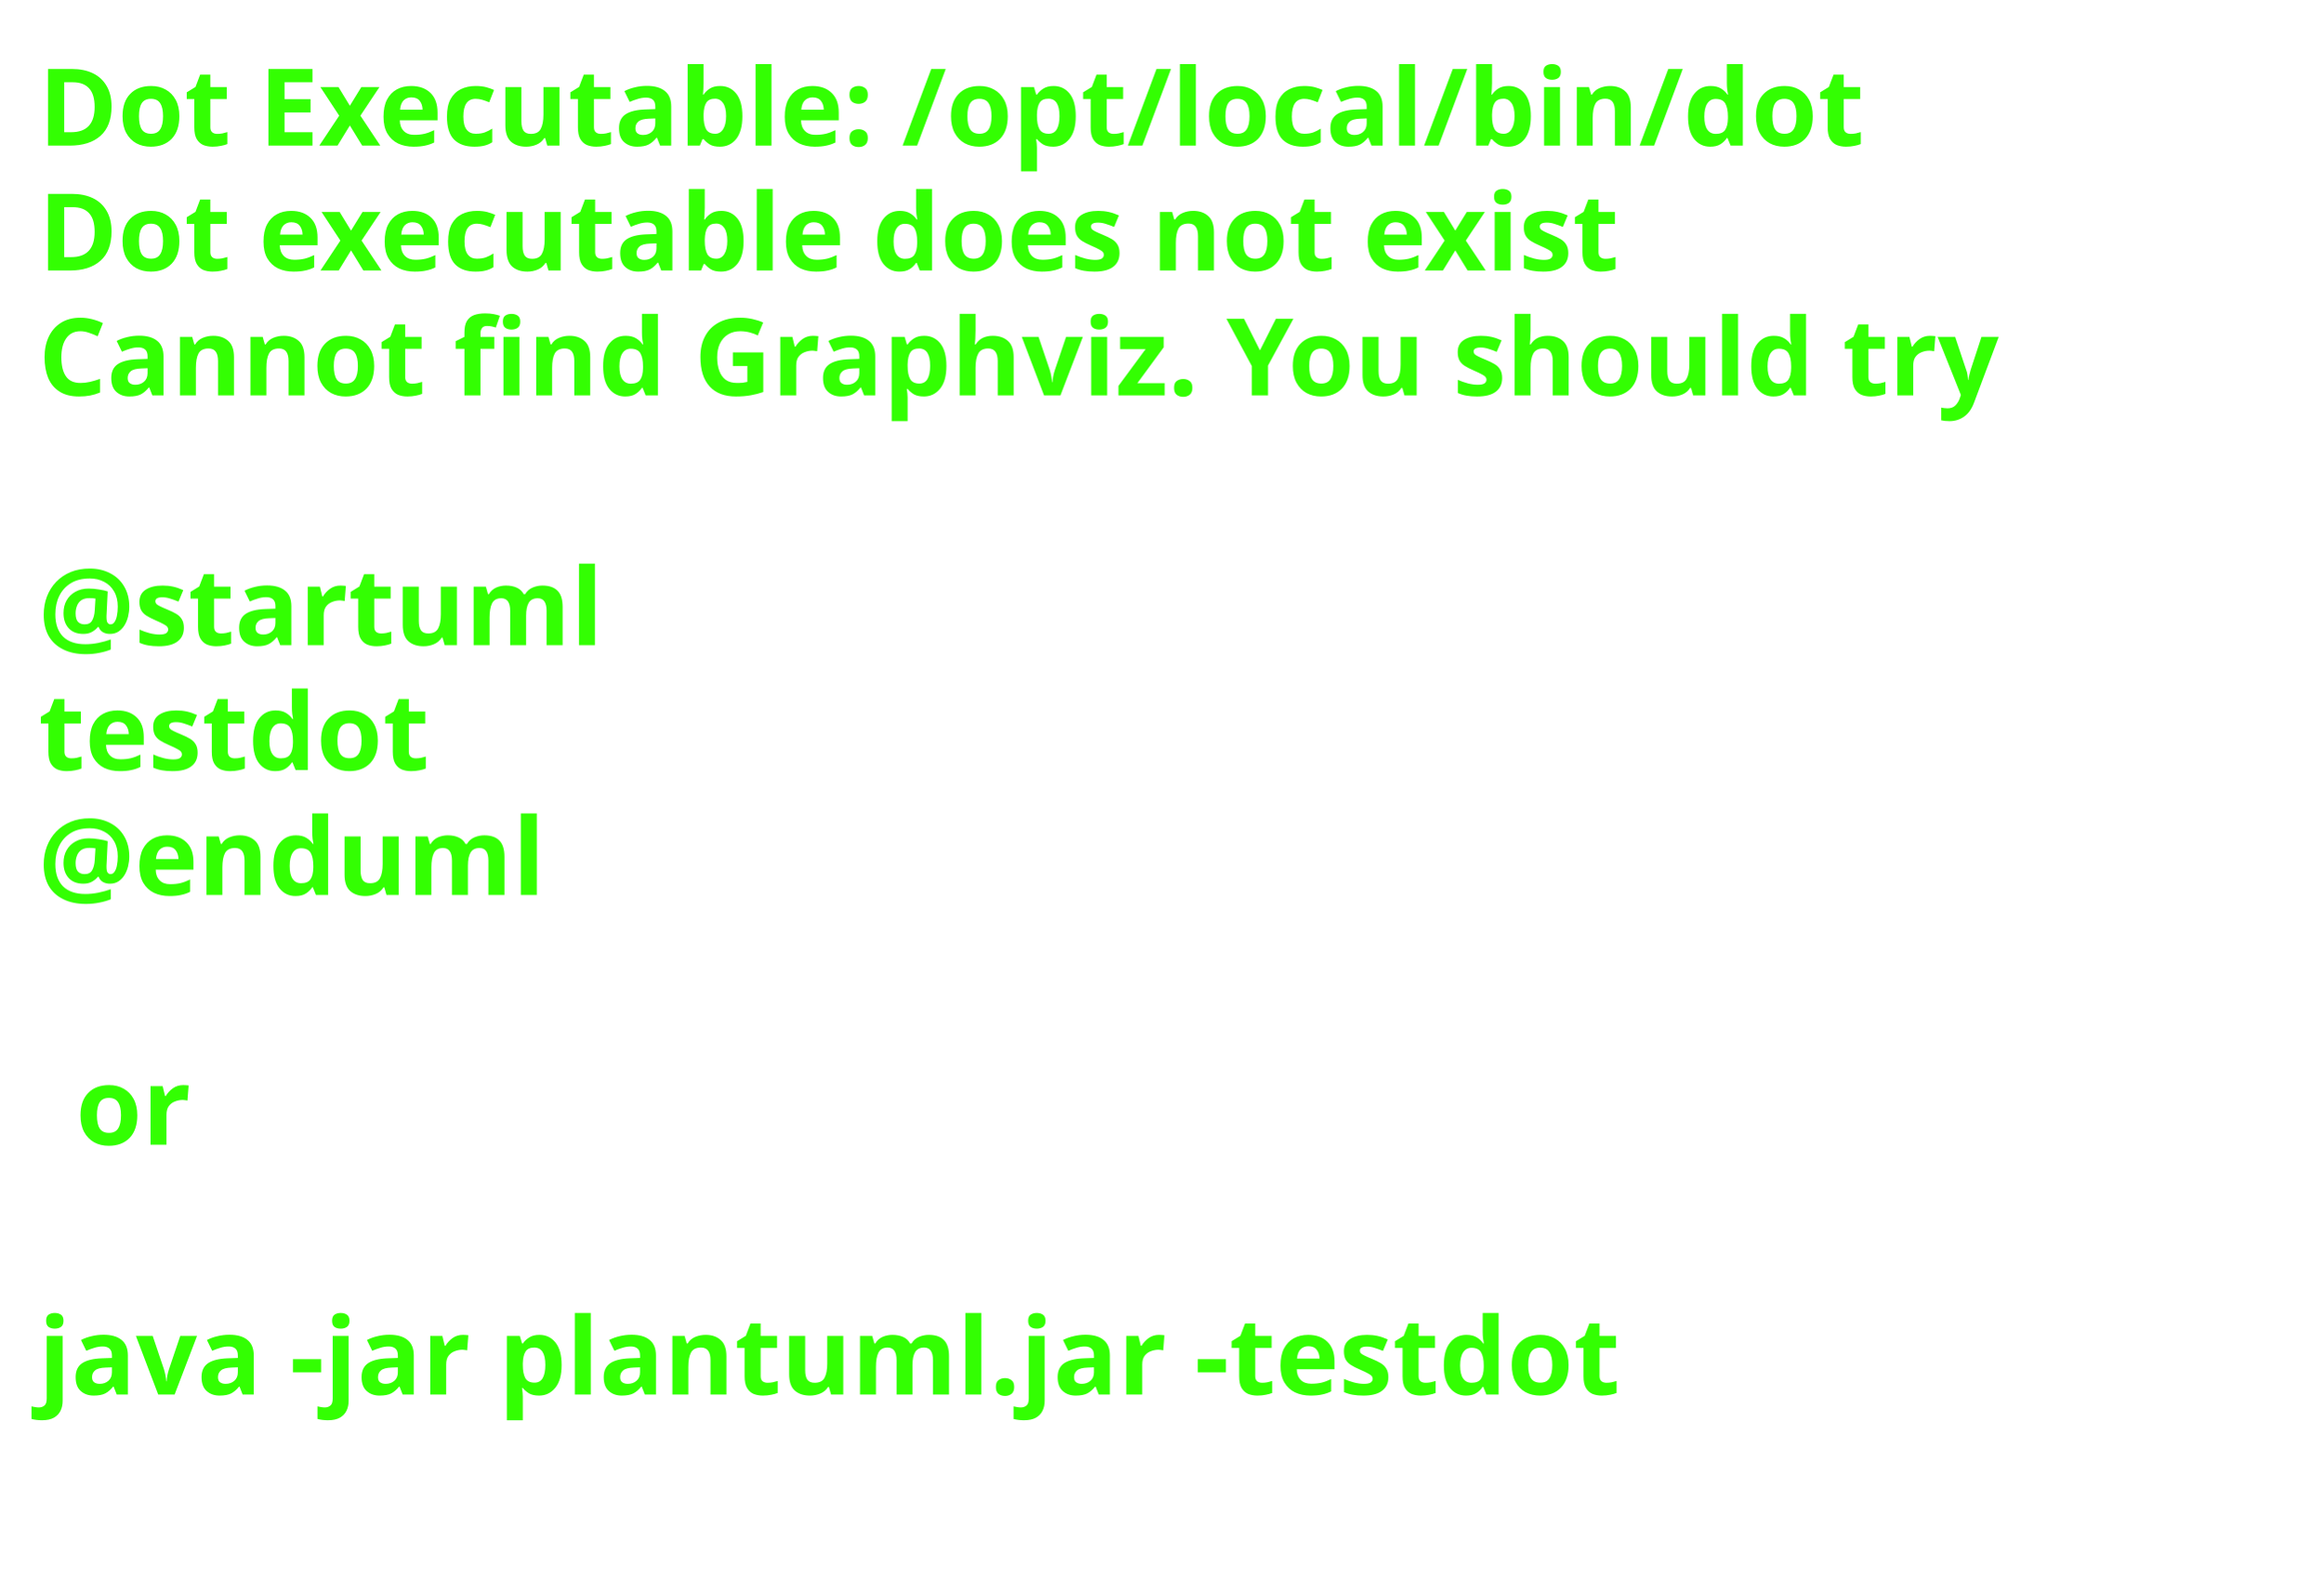
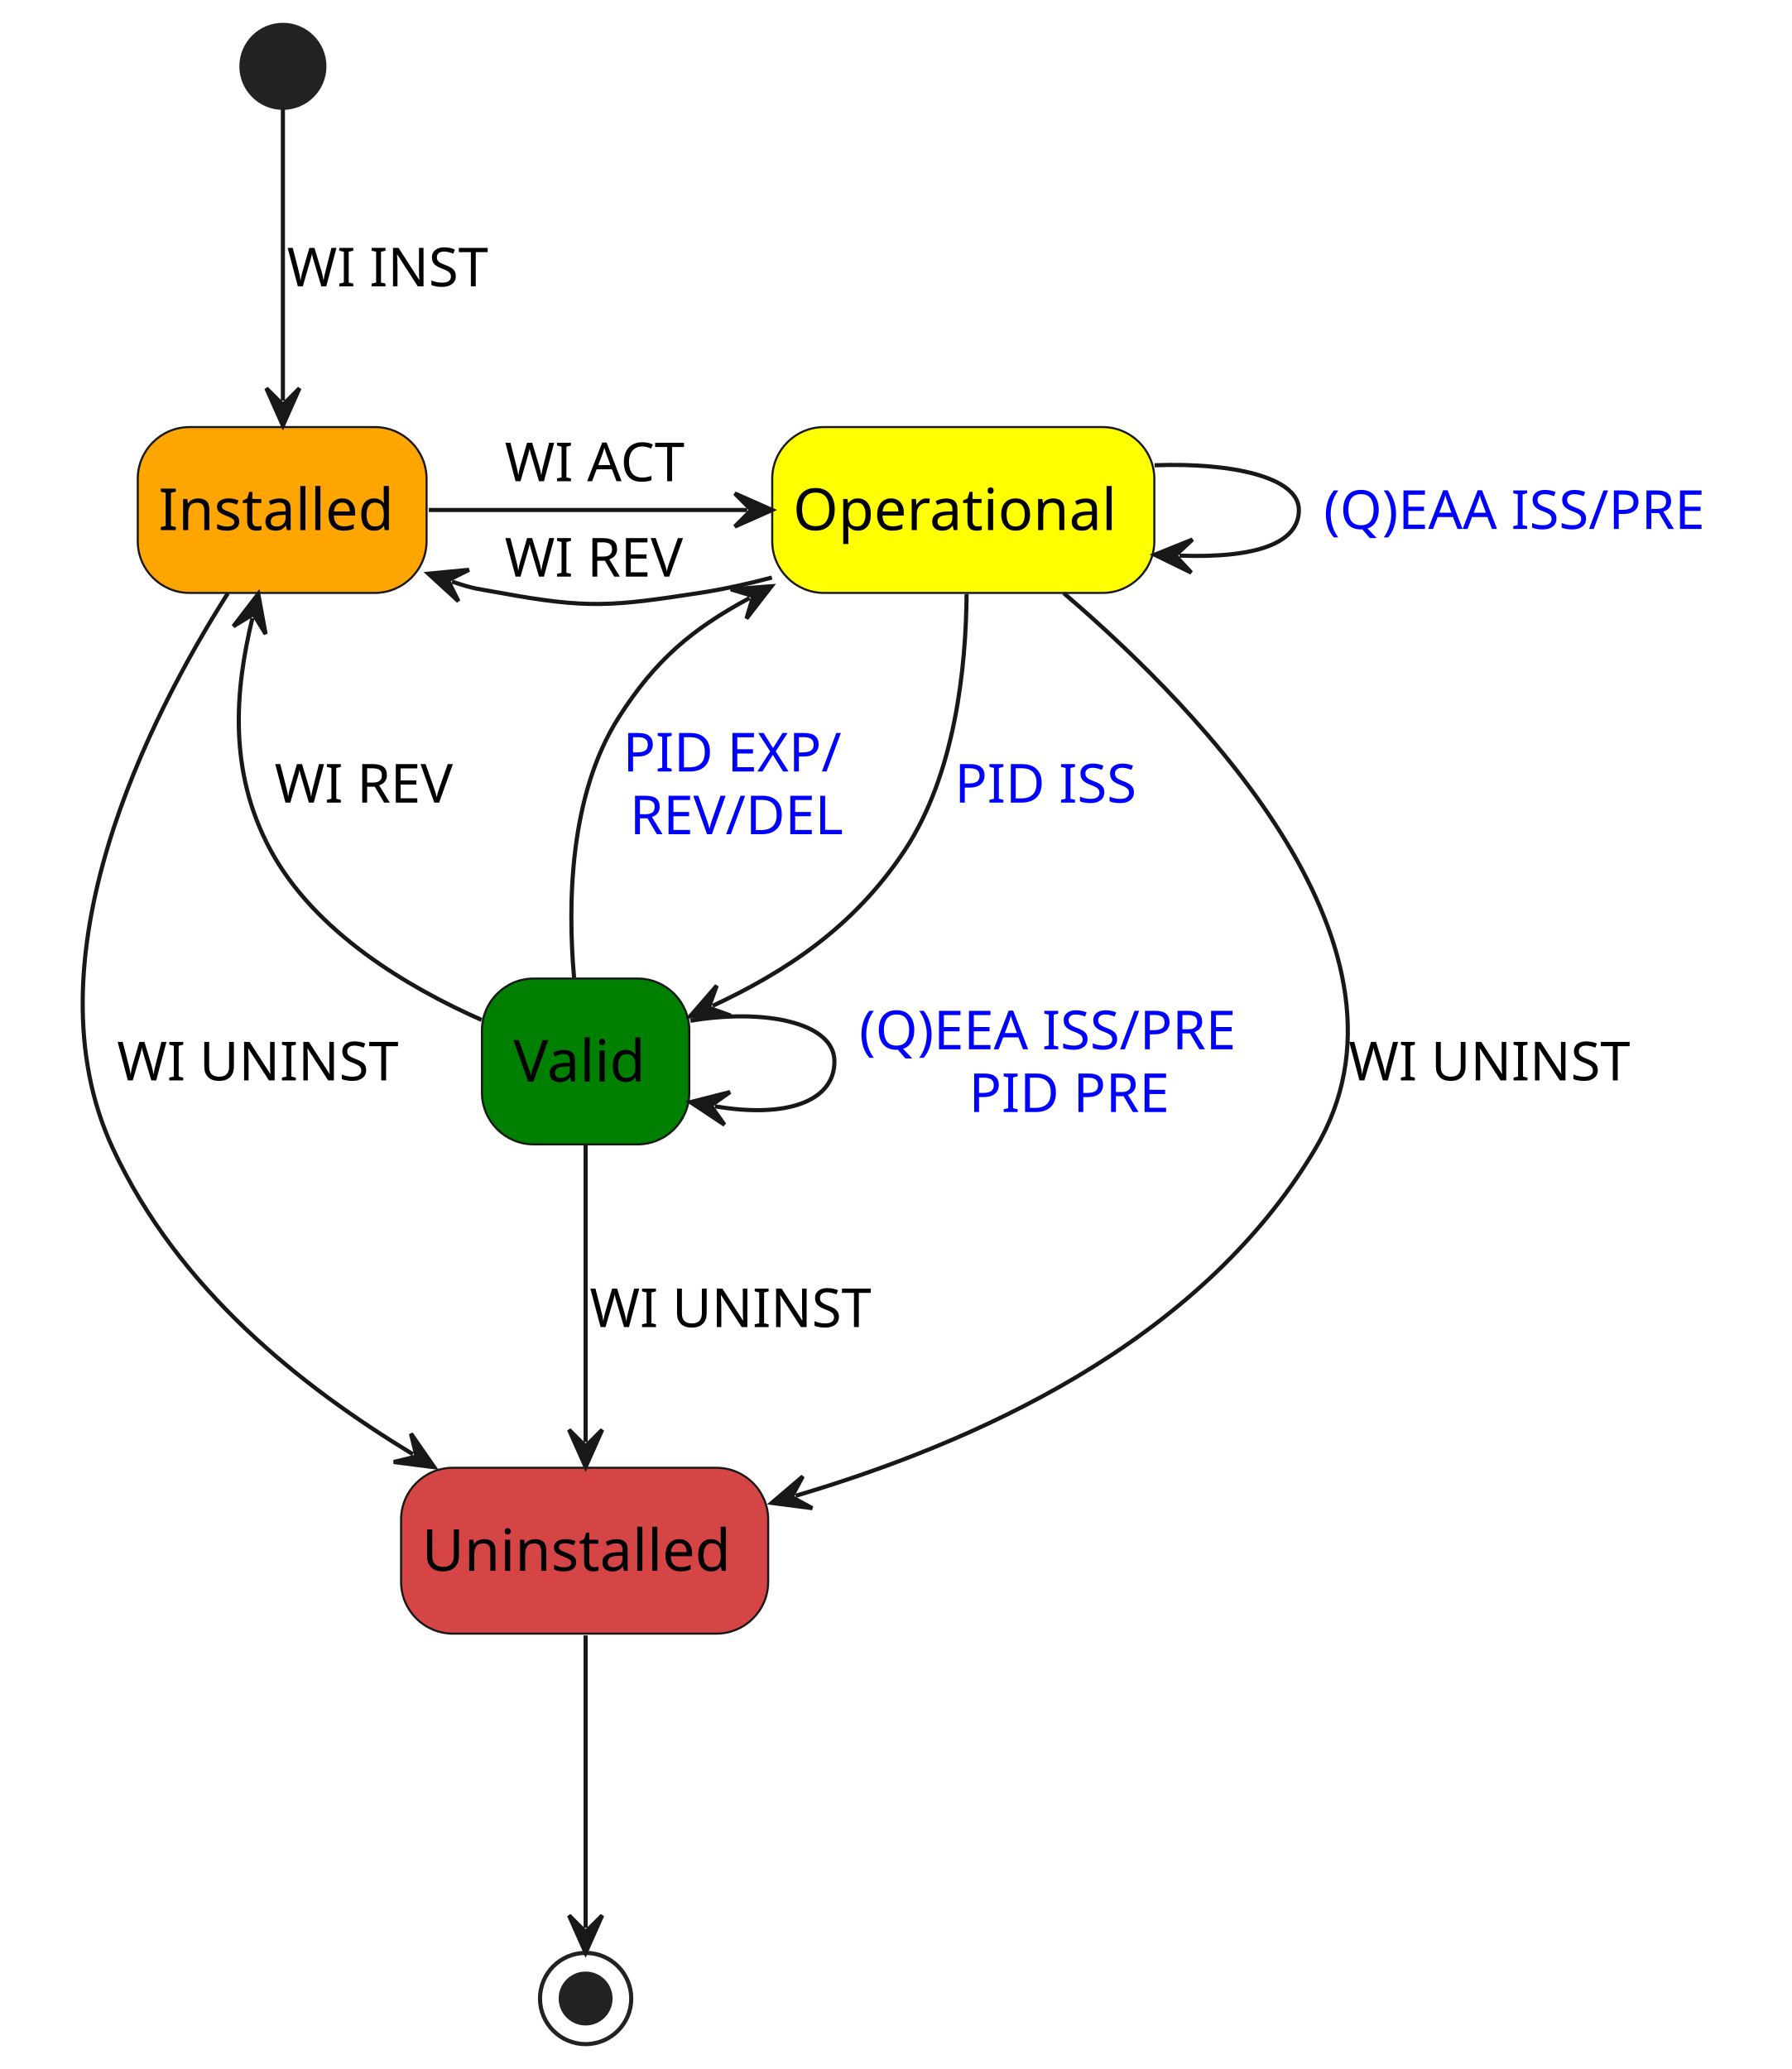
- <svg xmlns="http://www.w3.org/2000/svg" contentStyleType="text/css" data-diagram-type="STATE" height="206px" preserveAspectRatio="none" style="width:303px;height:206px;background:#FFFFFF;" version="1.1" viewBox="0 0 303 206" width="303px" zoomAndPan="magnify">
+ <svg xmlns="http://www.w3.org/2000/svg" contentStyleType="text/css" data-diagram-type="STATE" height="499px" preserveAspectRatio="none" style="width:432px;height:499px;background:#FFFFFF;" version="1.1" viewBox="0 0 432 499" width="432px" zoomAndPan="magnify">
  <defs />
  <g>
-     <text fill="#33FF02" font-family="sans-serif" font-size="14" font-weight="bold" lengthAdjust="spacing" textLength="264.954" x="5" y="19">Dot Executable: /opt/local/bin/dot</text>
-     <text fill="#33FF02" font-family="sans-serif" font-size="14" font-weight="bold" lengthAdjust="spacing" textLength="236.264" x="5" y="35.297">Dot executable does not exist</text>
-     <text fill="#33FF02" font-family="sans-serif" font-size="14" font-weight="bold" lengthAdjust="spacing" textLength="291.587" x="5" y="51.594">Cannot find Graphviz. You should try</text>
-     <text fill="#33FF02" font-family="sans-serif" font-size="14" font-weight="bold" lengthAdjust="spacing" textLength="4.874" x="5" y="67.891"> </text>
-     <text fill="#33FF02" font-family="sans-serif" font-size="14" font-weight="bold" lengthAdjust="spacing" textLength="81.423" x="5" y="84.188">@startuml</text>
-     <text fill="#33FF02" font-family="sans-serif" font-size="14" font-weight="bold" lengthAdjust="spacing" textLength="57.545" x="5" y="100.484">testdot</text>
-     <text fill="#33FF02" font-family="sans-serif" font-size="14" font-weight="bold" lengthAdjust="spacing" textLength="72.837" x="5" y="116.781">@enduml</text>
-     <text fill="#33FF02" font-family="sans-serif" font-size="14" font-weight="bold" lengthAdjust="spacing" textLength="4.874" x="5" y="133.078"> </text>
-     <text fill="#33FF02" font-family="sans-serif" font-size="14" font-weight="bold" lengthAdjust="spacing" textLength="16.523" x="9.874" y="149.375">or</text>
-     <text fill="#33FF02" font-family="sans-serif" font-size="14" font-weight="bold" lengthAdjust="spacing" textLength="4.874" x="5" y="165.672"> </text>
-     <text fill="#33FF02" font-family="sans-serif" font-size="14" font-weight="bold" lengthAdjust="spacing" textLength="234.507" x="5" y="181.969">java -jar plantuml.jar -testdot</text>
-     <text fill="#33FF02" font-family="sans-serif" font-size="14" font-weight="bold" lengthAdjust="spacing" textLength="4.874" x="5" y="198.266"> </text>
+     <rect fill="#FFA500" height="40" rx="12.5" ry="12.5" style="stroke:#181818;stroke-width:0.5;" width="69.644" x="33.22" y="103" />
+     <text fill="#000000" font-family="sans-serif" font-size="14" lengthAdjust="spacing" textLength="59.644" x="38.22" y="127.847">Installed</text>
+     <rect fill="#FFFF00" height="40" rx="12.5" ry="12.5" style="stroke:#181818;stroke-width:0.5;" width="92.141" x="186.22" y="103" />
+     <text fill="#000000" font-family="sans-serif" font-size="14" lengthAdjust="spacing" textLength="82.141" x="191.22" y="127.847">Operational</text>
+     <rect fill="#008000" height="40" rx="12.5" ry="12.5" style="stroke:#181818;stroke-width:0.5;" width="50" x="116.22" y="236" />
+     <text fill="#000000" font-family="sans-serif" font-size="14" lengthAdjust="spacing" textLength="34.822" x="123.809" y="260.847">Valid</text>
+     <rect fill="#D64545" height="40" rx="12.5" ry="12.5" style="stroke:#181818;stroke-width:0.5;" width="88.524" x="96.72" y="354" />
+     <text fill="#000000" font-family="sans-serif" font-size="14" lengthAdjust="spacing" textLength="78.524" x="101.72" y="378.847">Uninstalled</text>
+     <ellipse cx="68.22" cy="16" fill="#222222" rx="10" ry="10" style="stroke:#222222;stroke-width:1;" />
+     <ellipse cx="141.22" cy="482" fill="none" rx="11" ry="11" style="stroke:#222222;stroke-width:1;" />
+     <ellipse cx="141.22" cy="482" fill="#222222" rx="6" ry="6" style="stroke:#222222;stroke-width:1;" />
+     <g class="link" data-entity-1="*start*" data-entity-2="Installed" data-source-line="8" data-uid="lnk3" id="link_*start*_Installed">
+       <path d="M68.22,26.32 C68.22,43.38 68.22,73.98 68.22,96.64" fill="none" id="*start*-to-Installed" style="stroke:#181818;stroke-width:1;" />
+       <polygon fill="#181818" points="68.22,102.64,72.22,93.64,68.22,97.64,64.22,93.64,68.22,102.64" style="stroke:#181818;stroke-width:1;" />
+       <text fill="#000000" font-family="sans-serif" font-size="13" lengthAdjust="spacing" textLength="50.572" x="69.22" y="69.067">WI INST</text>
+     </g>
+     <g class="link" data-entity-1="Installed" data-entity-2="Uninstalled" data-source-line="9" data-uid="lnk4" id="link_Installed_Uninstalled">
+       <path d="M54.94,143.1 C36.07,172.79 6,231.37 27.22,277 C43.1,311.13 72.632,334.365 99.592,350.745" fill="none" id="Installed-to-Uninstalled" style="stroke:#181818;stroke-width:1;" />
+       <polygon fill="#181818" points="104.72,353.86,99.105,345.768,100.447,351.264,94.951,352.605,104.72,353.86" style="stroke:#181818;stroke-width:1;" />
+       <text fill="#000000" font-family="sans-serif" font-size="13" lengthAdjust="spacing" textLength="69.811" x="28.22" y="260.567">WI UNINST</text>
+     </g>
+     <g class="link" data-entity-1="Installed" data-entity-2="Operational" data-source-line="10" data-uid="lnk5" id="link_Installed_Operational">
+       <path d="M103.41,123 C127.59,123 153.96,123 180.19,123" fill="none" id="Installed-to-Operational" style="stroke:#181818;stroke-width:1;" />
+       <polygon fill="#181818" points="186.19,123,177.19,119,181.19,123,177.19,127,186.19,123" style="stroke:#181818;stroke-width:1;" />
+       <text fill="#000000" font-family="sans-serif" font-size="13" lengthAdjust="spacing" textLength="46.731" x="121.72" y="116.067">WI ACT</text>
+     </g>
+     <g class="link" data-entity-1="Installed" data-entity-2="Operational" data-source-line="12" data-uid="lnk8" id="link_Installed_Operational">
+       <path d="M108.989,140.266 C114.719,142.186 114.97,141.94 120.72,143 C141.7,146.86 147.64,146.24 168.72,143 C174.44,142.12 180.34,140.82 186.14,139.3" fill="none" id="Installed-backto-Operational" style="stroke:#181818;stroke-width:1;" />
+       <polygon fill="#181818" points="103.3,138.36,110.563,145.012,108.041,139.949,113.105,137.427,103.3,138.36" style="stroke:#181818;stroke-width:1;" />
+       <text fill="#000000" font-family="sans-serif" font-size="13" lengthAdjust="spacing" textLength="46.96" x="121.72" y="139.067">WI REV</text>
+     </g>
+     <g class="link" data-entity-1="Operational" data-entity-2="Uninstalled" data-source-line="11" data-uid="lnk6" id="link_Operational_Uninstalled">
+       <path d="M256.5,143.04 C290.58,172.18 345.45,229.44 317.22,277 C289.06,324.44 234.061,348.221 191.861,360.761" fill="none" id="Operational-to-Uninstalled" style="stroke:#181818;stroke-width:1;" />
+       <polygon fill="#181818" points="186.11,362.47,195.876,363.741,190.903,361.046,193.598,356.072,186.11,362.47" style="stroke:#181818;stroke-width:1;" />
+       <text fill="#000000" font-family="sans-serif" font-size="13" lengthAdjust="spacing" textLength="69.811" x="325.22" y="260.567">WI UNINST</text>
+     </g>
+     <g class="link" data-entity-1="Operational" data-entity-2="Operational" data-source-line="13" data-uid="lnk9" id="link_Operational_Operational">
+       <path d="M278.43,112.21 C297.3,111.53 313.22,115.13 313.22,123 C313.22,130.87 303.296,134.686 284.426,134.006" fill="none" id="Operational-to-Operational" style="stroke:#181818;stroke-width:1;" />
+       <polygon fill="#181818" points="278.43,133.79,287.28,138.112,283.427,133.97,287.568,130.117,278.43,133.79" style="stroke:#181818;stroke-width:1;" />
+       <text fill="#0000FF" font-family="sans-serif" font-size="13" lengthAdjust="spacing" textLength="100.312" x="319.22" y="127.567">(Q)EAA ISS/PRE</text>
+     </g>
+     <g class="link" data-entity-1="Operational" data-entity-2="Valid" data-source-line="14" data-uid="lnk10" id="link_Operational_Valid">
+       <path d="M233.09,143.25 C232.96,160.74 230.4,186.53 218.22,205 C205.85,223.76 189.184,234.475 171.824,242.605" fill="none" id="Operational-to-Valid" style="stroke:#181818;stroke-width:1;" />
+       <polygon fill="#181818" points="166.39,245.15,176.237,244.955,170.918,243.029,172.844,237.71,166.39,245.15" style="stroke:#181818;stroke-width:1;" />
+       <text fill="#0000FF" font-family="sans-serif" font-size="13" lengthAdjust="spacing" textLength="46.154" x="230.22" y="193.567">PID ISS</text>
+     </g>
+     <g class="link" data-entity-1="Operational" data-entity-2="Valid" data-source-line="15" data-uid="lnk12" id="link_Operational_Valid">
+       <path d="M180.757,144.234 C166.697,151.804 157.95,159.31 149.22,173 C137.23,191.82 136.88,218.15 138.44,235.85" fill="none" id="Operational-backto-Valid" style="stroke:#181818;stroke-width:1;" />
+       <polygon fill="#181818" points="186.04,141.39,176.219,142.135,181.637,143.76,180.012,149.179,186.04,141.39" style="stroke:#181818;stroke-width:1;" />
+       <text fill="#0000FF" font-family="sans-serif" font-size="13" lengthAdjust="spacing" textLength="55.155" x="150.22" y="186.067">PID EXP/</text>
+       <text fill="#000000" font-family="sans-serif" font-size="13" lengthAdjust="spacing" textLength="4.132" x="205.375" y="186.067"> </text>
+       <text fill="#0000FF" font-family="sans-serif" font-size="13" lengthAdjust="spacing" textLength="55.986" x="151.87" y="201.2">REV/DEL</text>
+     </g>
+     <g class="link" data-entity-1="Installed" data-entity-2="Valid" data-source-line="16" data-uid="lnk14" id="link_Installed_Valid">
+       <path d="M60.87,149.072 C56.7,166.322 54.94,185.92 65.22,205 C75.94,224.88 98.4,238.15 116.14,245.99" fill="none" id="Installed-backto-Valid" style="stroke:#181818;stroke-width:1;" />
+       <polygon fill="#181818" points="62.28,143.24,56.277,151.048,61.105,148.1,64.053,152.928,62.28,143.24" style="stroke:#181818;stroke-width:1;" />
+       <text fill="#000000" font-family="sans-serif" font-size="13" lengthAdjust="spacing" textLength="46.96" x="66.22" y="193.567">WI REV</text>
+     </g>
+     <g class="link" data-entity-1="Valid" data-entity-2="Valid" data-source-line="17" data-uid="lnk15" id="link_Valid_Valid">
+       <path d="M166.5,246.19 C184,243.21 201.22,246.48 201.22,256 C201.22,265.52 189.915,269.797 172.415,266.817" fill="none" id="Valid-to-Valid" style="stroke:#181818;stroke-width:1;" />
+       <polygon fill="#181818" points="166.5,265.81,174.701,271.264,171.429,266.649,176.044,263.378,166.5,265.81" style="stroke:#181818;stroke-width:1;" />
+       <text fill="#0000FF" font-family="sans-serif" font-size="13" lengthAdjust="spacing" textLength="99.633" x="207.22" y="253.067">(Q)EEA ISS/PRE</text>
+       <text fill="#000000" font-family="sans-serif" font-size="13" lengthAdjust="spacing" textLength="4.132" x="306.853" y="253.067"> </text>
+       <text fill="#0000FF" font-family="sans-serif" font-size="13" lengthAdjust="spacing" textLength="50.902" x="233.652" y="268.2">PID PRE</text>
+     </g>
+     <g class="link" data-entity-1="Valid" data-entity-2="Uninstalled" data-source-line="18" data-uid="lnk16" id="link_Valid_Uninstalled">
+       <path d="M141.22,276.16 C141.22,297.65 141.22,326.31 141.22,347.82" fill="none" id="Valid-to-Uninstalled" style="stroke:#181818;stroke-width:1;" />
+       <polygon fill="#181818" points="141.22,353.82,145.22,344.82,141.22,348.82,137.22,344.82,141.22,353.82" style="stroke:#181818;stroke-width:1;" />
+       <text fill="#000000" font-family="sans-serif" font-size="13" lengthAdjust="spacing" textLength="69.811" x="142.22" y="320.067">WI UNINST</text>
+     </g>
+     <g class="link" data-entity-1="Uninstalled" data-entity-2="*end*" data-source-line="19" data-uid="lnk18" id="link_Uninstalled_*end*">
+       <path d="M141.22,394.44 C141.22,417.03 141.22,447.45 141.22,464.96" fill="none" id="Uninstalled-to-*end*" style="stroke:#181818;stroke-width:1;" />
+       <polygon fill="#181818" points="141.22,470.96,145.22,461.96,141.22,465.96,137.22,461.96,141.22,470.96" style="stroke:#181818;stroke-width:1;" />
+       <text fill="#000000" font-family="sans-serif" font-size="13" lengthAdjust="spacing" textLength="4.132" x="142.22" y="437.067"> </text>
+     </g>
  </g>
</svg>
